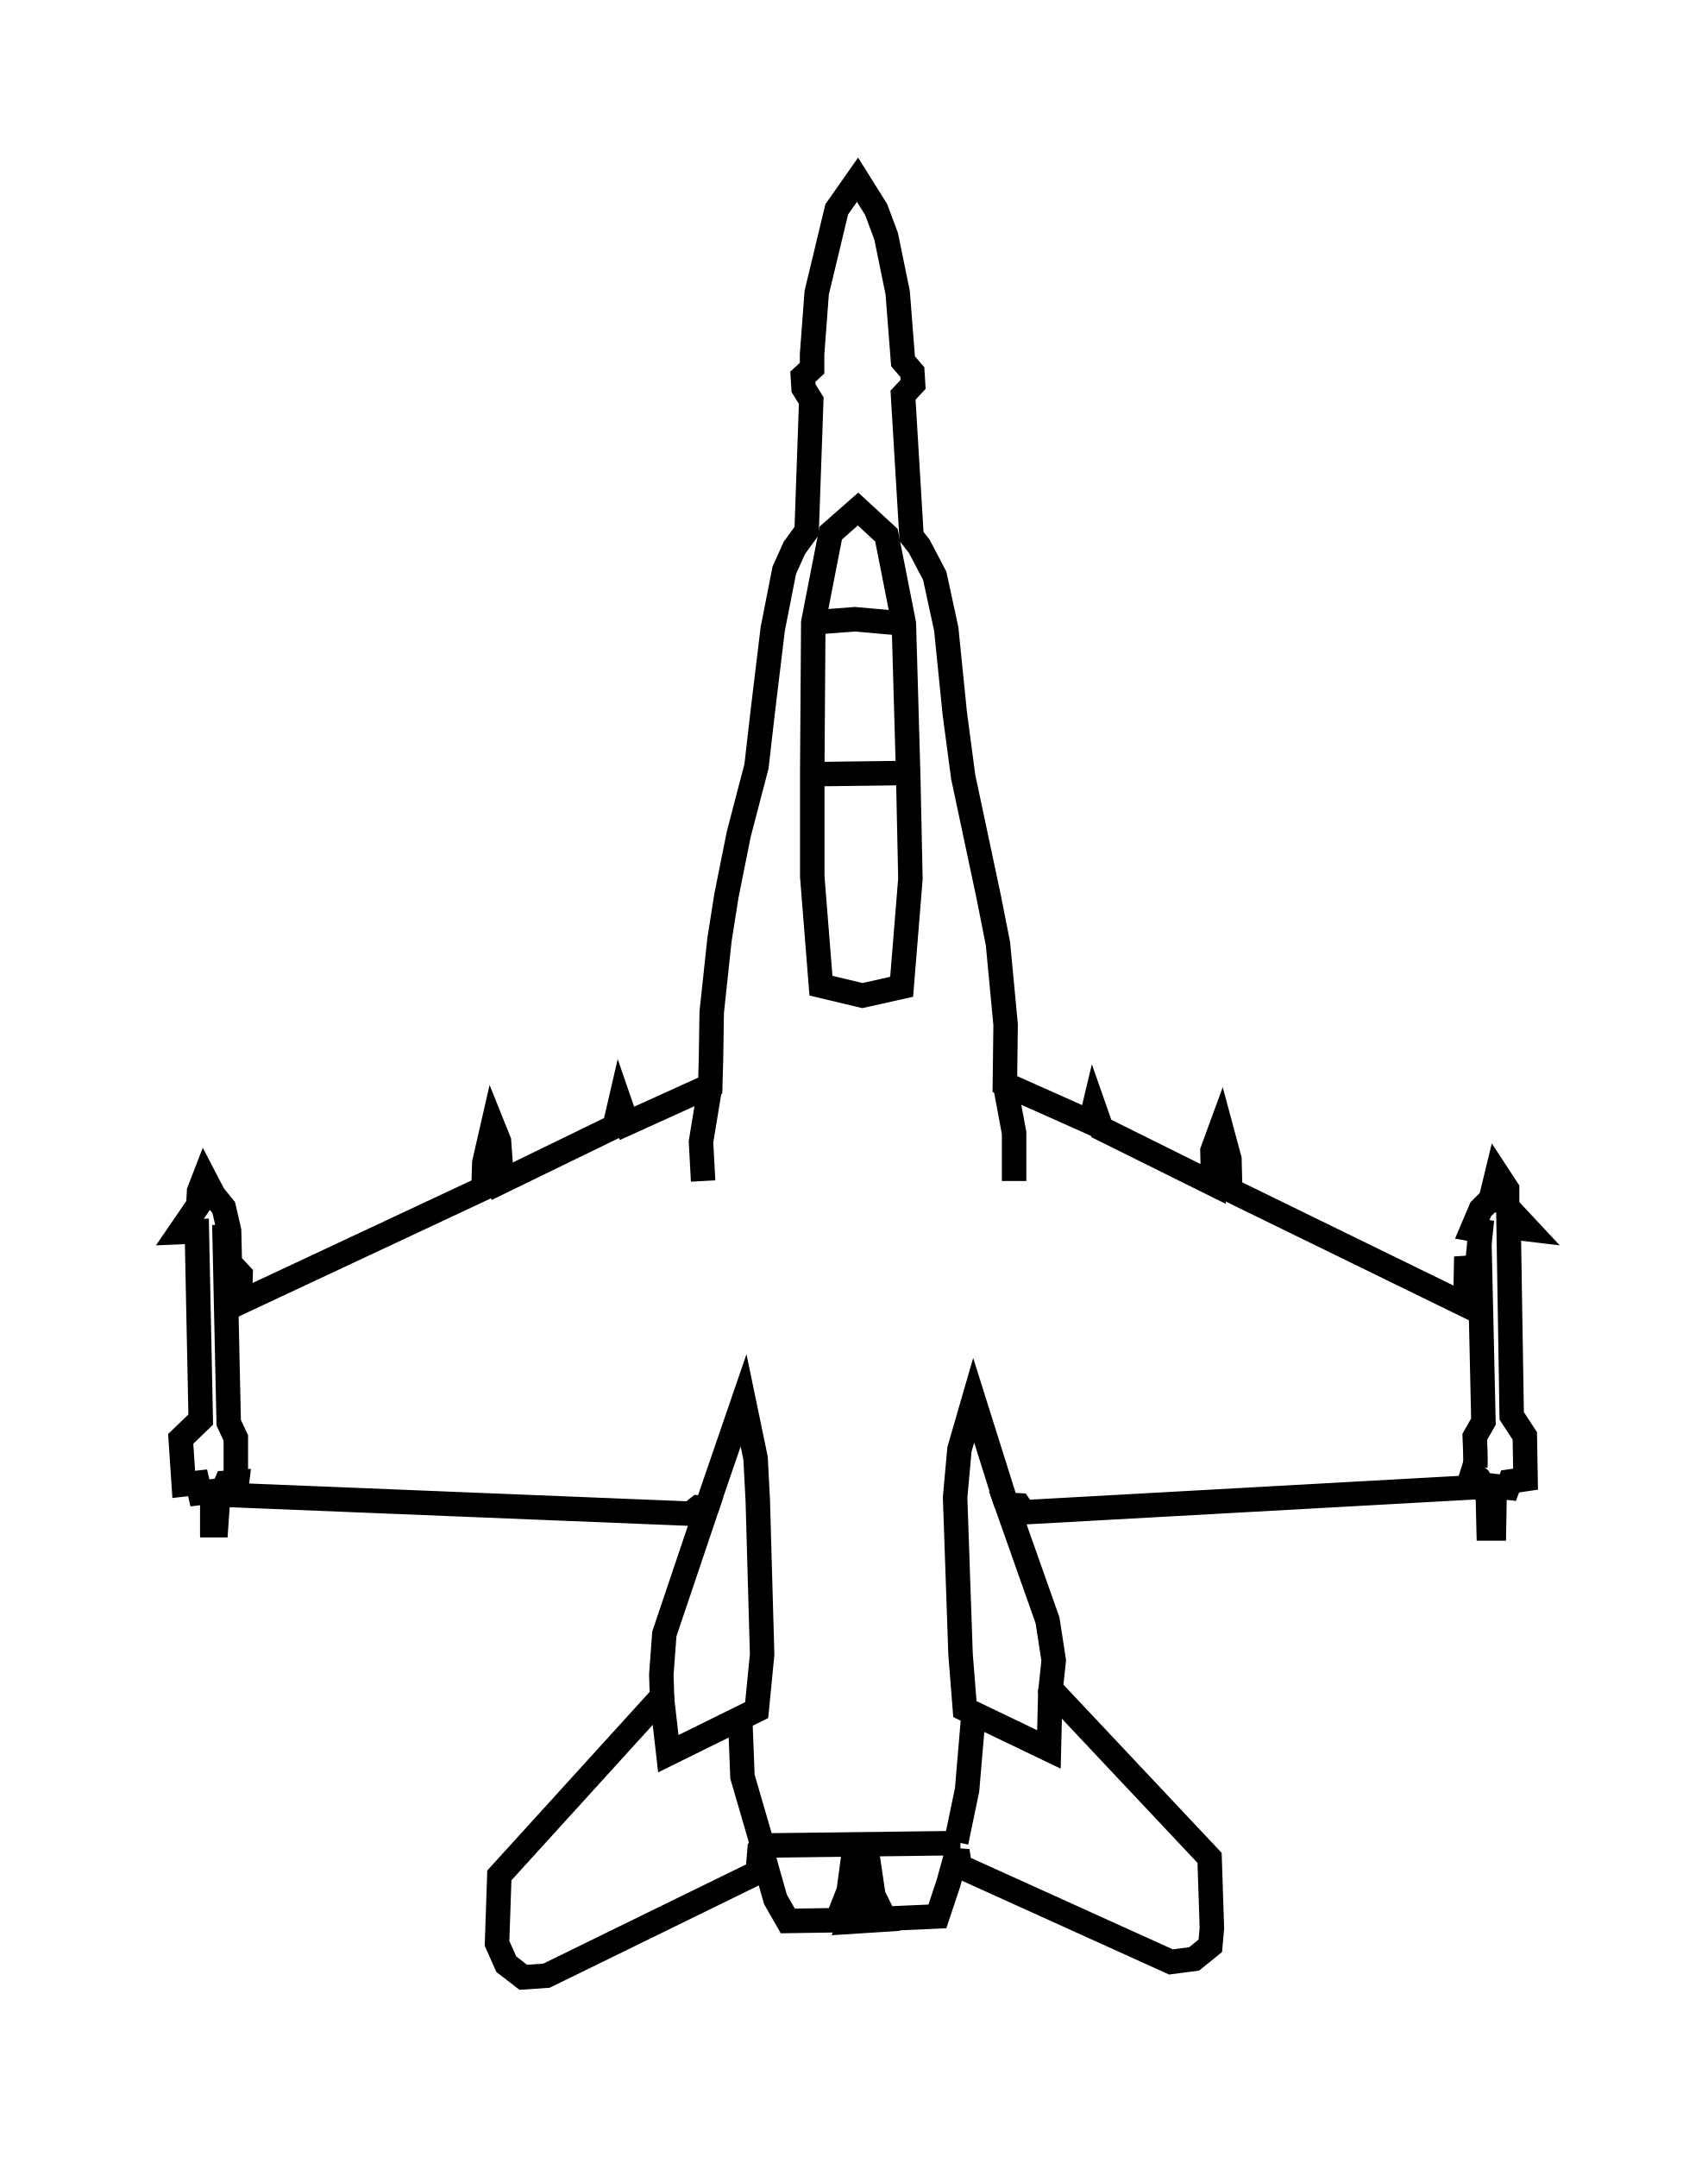
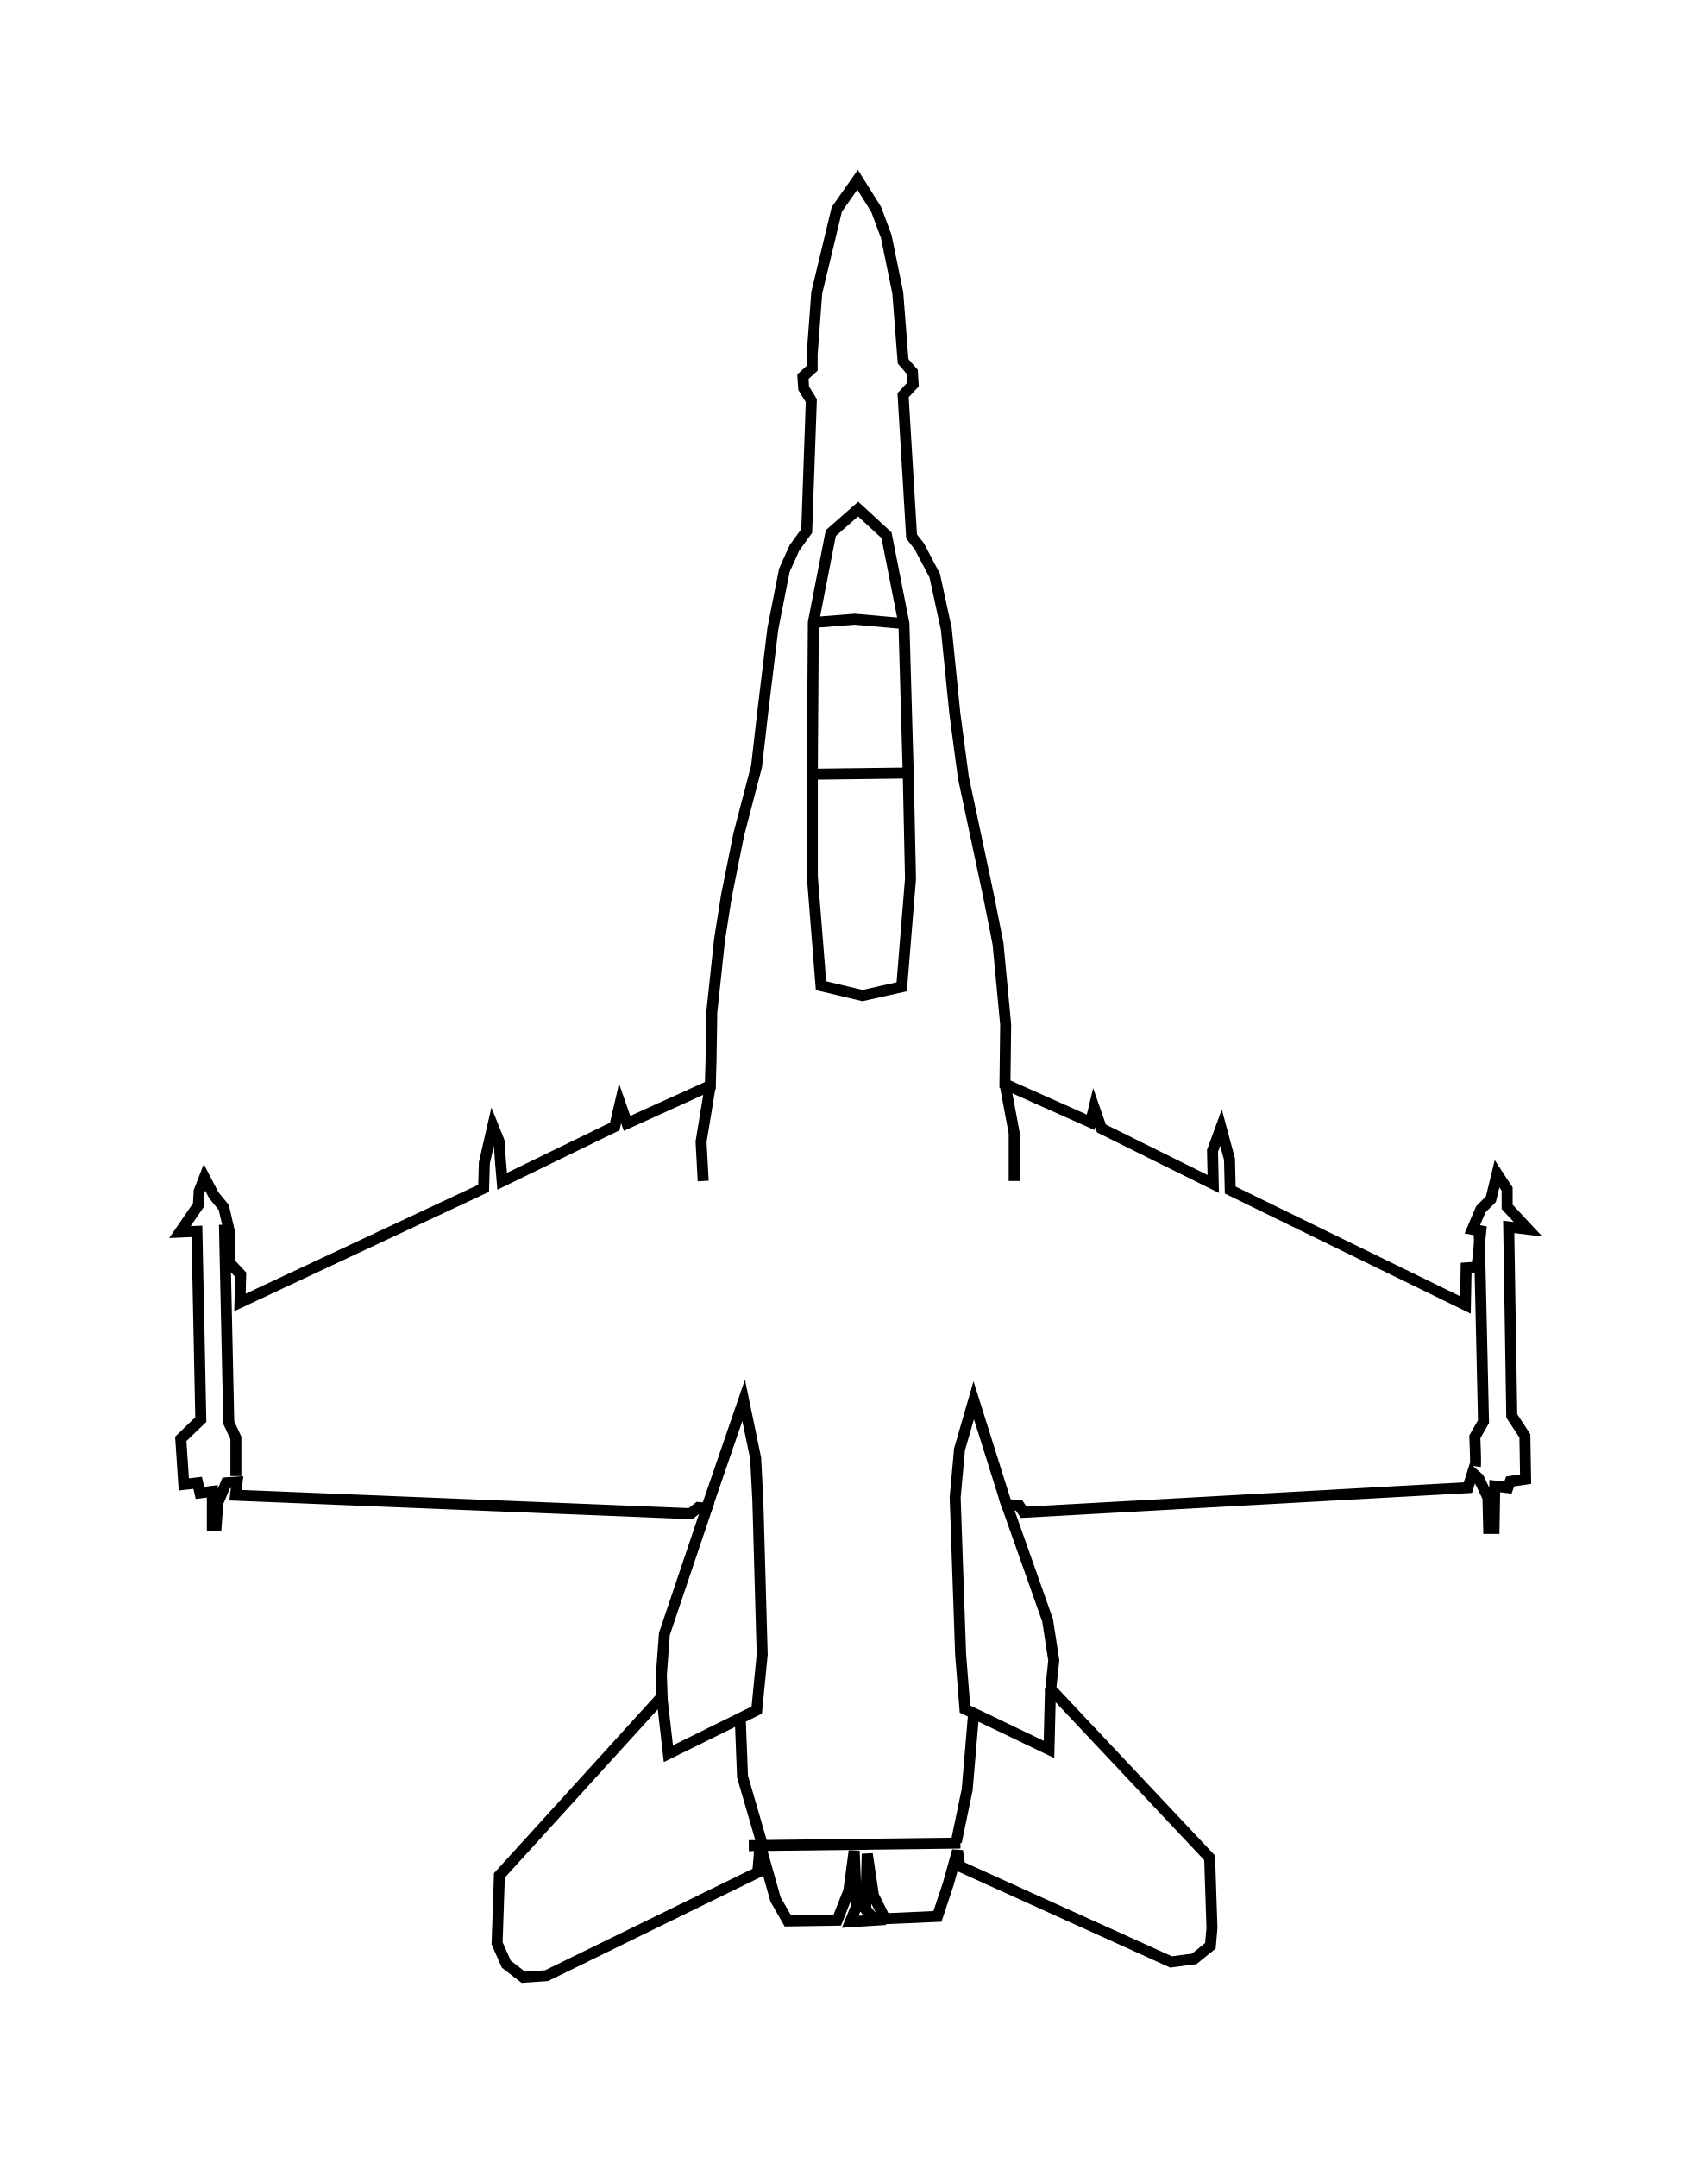
- <svg xmlns="http://www.w3.org/2000/svg" viewBox="-1.804 -1.732 18.492 23.356" version="1.1" id="svg1542">
+ <svg xmlns="http://www.w3.org/2000/svg" width="109.19" height="137.9" viewBox="-1.804 -1.732 18.492 23.356" version="1.1" id="svg1542">
  <defs id="defs1536" />
  <g id="layer4" style="display:inline">
-     <path style="fill:none;stroke:#000000;stroke-width:0.265px;stroke-linecap:butt;stroke-linejoin:miter;stroke-opacity:1" d="M 7.483,0.214 7.258,0.535 7.041,1.437 6.991,2.105 V 2.255 L 6.891,2.347 6.899,2.472 6.982,2.606 6.932,4.017 6.799,4.201 6.69,4.443 6.565,5.078 6.456,5.98 6.389,6.565 6.197,7.3 l -0.134,0.668 -0.075,0.476 -0.084,0.785 -0.008,0.518 -0.008,0.276 -0.902,0.409 -0.075,-0.217 -0.058,0.251 -1.219,0.593 -0.017,-0.2 -0.017,-0.234 -0.067,-0.167 -0.092,0.401 -0.008,0.276 -2.639,1.236 0.008,-0.301 -0.117,-0.125 -0.008,-0.351 -0.058,-0.251 -0.109,-0.134 -0.1,-0.192 -0.058,0.15 -0.008,0.15 -0.2,0.292 0.184,-0.008 0.042,2.038 -0.217,0.209 0.033,0.493 0.15,-0.017 0.025,0.109 0.134,-0.017 v 0.367 h 0.042 l 0.017,-0.242 0.092,-0.217 0.117,-0.008 -0.017,0.142 4.928,0.2 0.084,-0.067 0.092,0.008 -0.459,1.361 -0.033,0.443 0.008,0.234 -1.762,1.938 -0.025,0.735 0.1,0.226 0.184,0.142 0.251,-0.017 2.288,-1.119 0.025,-0.301 0.167,0.593 0.134,0.234 0.535,-0.008 0.125,-0.317 0.058,-0.434 0.025,0.601 -0.067,0.167 0.267,-0.017 -0.1,-0.117 0.017,-0.601 0.067,0.451 0.125,0.251 0.568,-0.025 0.117,-0.351 0.1,-0.359 0.025,0.167 2.288,1.036 0.251,-0.033 0.175,-0.142 0.017,-0.192 -0.025,-0.76 -1.721,-1.829 0.033,-0.309 -0.067,-0.434 -0.443,-1.253 0.134,0.008 0.05,0.075 4.811,-0.267 0.05,-0.159 0.067,0.058 0.1,0.209 0.008,0.334 h 0.058 l 0.008,-0.459 0.142,0.017 0.025,-0.067 0.167,-0.025 -0.008,-0.468 -0.142,-0.217 -0.033,-2.046 0.209,0.025 -0.226,-0.242 v -0.192 l -0.109,-0.167 -0.067,0.276 -0.109,0.109 -0.092,0.217 0.092,0.017 -0.042,0.393 -0.117,0.008 -0.008,0.401 -2.547,-1.244 -0.008,-0.334 -0.092,-0.342 -0.092,0.251 0.008,0.359 -1.211,-0.601 -0.079,-0.226 -0.038,0.159 L 9.079,10.006 9.087,9.363 9.004,8.486 8.903,7.976 8.628,6.682 8.536,5.989 8.444,5.078 8.319,4.502 8.152,4.184 8.068,4.076 7.976,2.547 8.085,2.43 8.077,2.297 7.976,2.18 7.918,1.437 7.793,0.827 7.684,0.535 Z" id="path2067" />
+     <path style="fill:none;stroke:#000000;stroke-width:0.119px;stroke-linecap:butt;stroke-linejoin:miter;stroke-opacity:1" d="M 7.483,0.214 7.258,0.535 7.041,1.437 6.991,2.105 V 2.255 L 6.891,2.347 6.899,2.472 6.982,2.606 6.932,4.017 6.799,4.201 6.69,4.443 6.565,5.078 6.456,5.98 6.389,6.565 6.197,7.3 l -0.134,0.668 -0.075,0.476 -0.084,0.785 -0.008,0.518 -0.008,0.276 -0.902,0.409 -0.075,-0.217 -0.058,0.251 -1.219,0.593 -0.017,-0.2 -0.017,-0.234 -0.067,-0.167 -0.092,0.401 -0.008,0.276 -2.639,1.236 0.008,-0.301 -0.117,-0.125 -0.008,-0.351 -0.058,-0.251 -0.109,-0.134 -0.1,-0.192 -0.058,0.15 -0.008,0.15 -0.2,0.292 0.184,-0.008 0.042,2.038 -0.217,0.209 0.033,0.493 0.15,-0.017 0.025,0.109 0.134,-0.017 v 0.367 h 0.042 l 0.017,-0.242 0.092,-0.217 0.117,-0.008 -0.017,0.142 4.928,0.2 0.084,-0.067 0.092,0.008 -0.459,1.361 -0.033,0.443 0.008,0.234 -1.762,1.938 -0.025,0.735 0.1,0.226 0.184,0.142 0.251,-0.017 2.288,-1.119 0.025,-0.301 0.167,0.593 0.134,0.234 0.535,-0.008 0.125,-0.317 0.058,-0.434 0.025,0.601 -0.067,0.167 0.267,-0.017 -0.1,-0.117 0.017,-0.601 0.067,0.451 0.125,0.251 0.568,-0.025 0.117,-0.351 0.1,-0.359 0.025,0.167 2.288,1.036 0.251,-0.033 0.175,-0.142 0.017,-0.192 -0.025,-0.76 -1.721,-1.829 0.033,-0.309 -0.067,-0.434 -0.443,-1.253 0.134,0.008 0.05,0.075 4.811,-0.267 0.05,-0.159 0.067,0.058 0.1,0.209 0.008,0.334 h 0.058 l 0.008,-0.459 0.142,0.017 0.025,-0.067 0.167,-0.025 -0.008,-0.468 -0.142,-0.217 -0.033,-2.046 0.209,0.025 -0.226,-0.242 v -0.192 l -0.109,-0.167 -0.067,0.276 -0.109,0.109 -0.092,0.217 0.092,0.017 -0.042,0.393 -0.117,0.008 -0.008,0.401 -2.547,-1.244 -0.008,-0.334 -0.092,-0.342 -0.092,0.251 0.008,0.359 -1.211,-0.601 -0.079,-0.226 -0.038,0.159 L 9.079,10.006 9.087,9.363 9.004,8.486 8.903,7.976 8.628,6.682 8.536,5.989 8.444,5.078 8.319,4.502 8.152,4.184 8.068,4.076 7.976,2.547 8.085,2.43 8.077,2.297 7.976,2.18 7.918,1.437 7.793,0.827 7.684,0.535 Z" id="path2067" />
  </g>
  <g id="layer5" style="display:inline">
-     <path id="path2094" style="fill:none;stroke:#000000;stroke-width:0.265px;stroke-linecap:butt;stroke-linejoin:miter;stroke-opacity:1" d="m 14.174,14.145 c 0.006,-0.047 -0.006,-0.319 -0.006,-0.319 l 0.094,-0.165 -0.047,-2.073 M 0.75,14.251 v -0.413 l -0.077,-0.165 -0.047,-2.144 m 7.926,6.685 0.118,-0.567 0.071,-0.839 m -2.291,1.429 -0.213,-0.732 -0.024,-0.614 m 0.092,1.362 2.292,-0.028 m 0.499,-3.667 -0.355,-1.128 -0.154,0.532 -0.047,0.52 0.059,1.701 0.047,0.591 0.91,0.437 0.016,-0.656 m -3.725,-1.954 0.402,-1.17 0.13,0.626 0.024,0.461 0.047,1.665 -0.059,0.602 -0.957,0.472 -0.071,-0.619 m 3.717,-6.632 0.099,0.53 -3e-7,0.52 M 5.888,10.023 5.788,10.631 5.811,11.056 M 7.052,6.65 8.02,6.638 m -1.016,-1.63 0.449,-0.035 0.532,0.047 M 7.489,3.78 7.193,4.04 7.004,5.008 6.993,6.603 V 7.76 L 7.087,8.941 7.536,9.048 7.961,8.953 8.056,7.784 8.032,6.662 7.985,5.02 7.796,4.063 Z" />
+     <path id="path2094" style="fill:none;stroke:#000000;stroke-width:0.119px;stroke-linecap:butt;stroke-linejoin:miter;stroke-opacity:1" d="m 14.174,14.145 c 0.006,-0.047 -0.006,-0.319 -0.006,-0.319 l 0.094,-0.165 -0.047,-2.073 M 0.75,14.251 v -0.413 l -0.077,-0.165 -0.047,-2.144 m 7.926,6.685 0.118,-0.567 0.071,-0.839 m -2.291,1.429 -0.213,-0.732 -0.024,-0.614 m 0.092,1.362 2.292,-0.028 m 0.499,-3.667 -0.355,-1.128 -0.154,0.532 -0.047,0.52 0.059,1.701 0.047,0.591 0.91,0.437 0.016,-0.656 m -3.725,-1.954 0.402,-1.17 0.13,0.626 0.024,0.461 0.047,1.665 -0.059,0.602 -0.957,0.472 -0.071,-0.619 m 3.717,-6.632 0.099,0.53 -3e-7,0.52 M 5.888,10.023 5.788,10.631 5.811,11.056 M 7.052,6.65 8.02,6.638 m -1.016,-1.63 0.449,-0.035 0.532,0.047 M 7.489,3.78 7.193,4.04 7.004,5.008 6.993,6.603 V 7.76 L 7.087,8.941 7.536,9.048 7.961,8.953 8.056,7.784 8.032,6.662 7.985,5.02 7.796,4.063 Z" />
  </g>
</svg>
